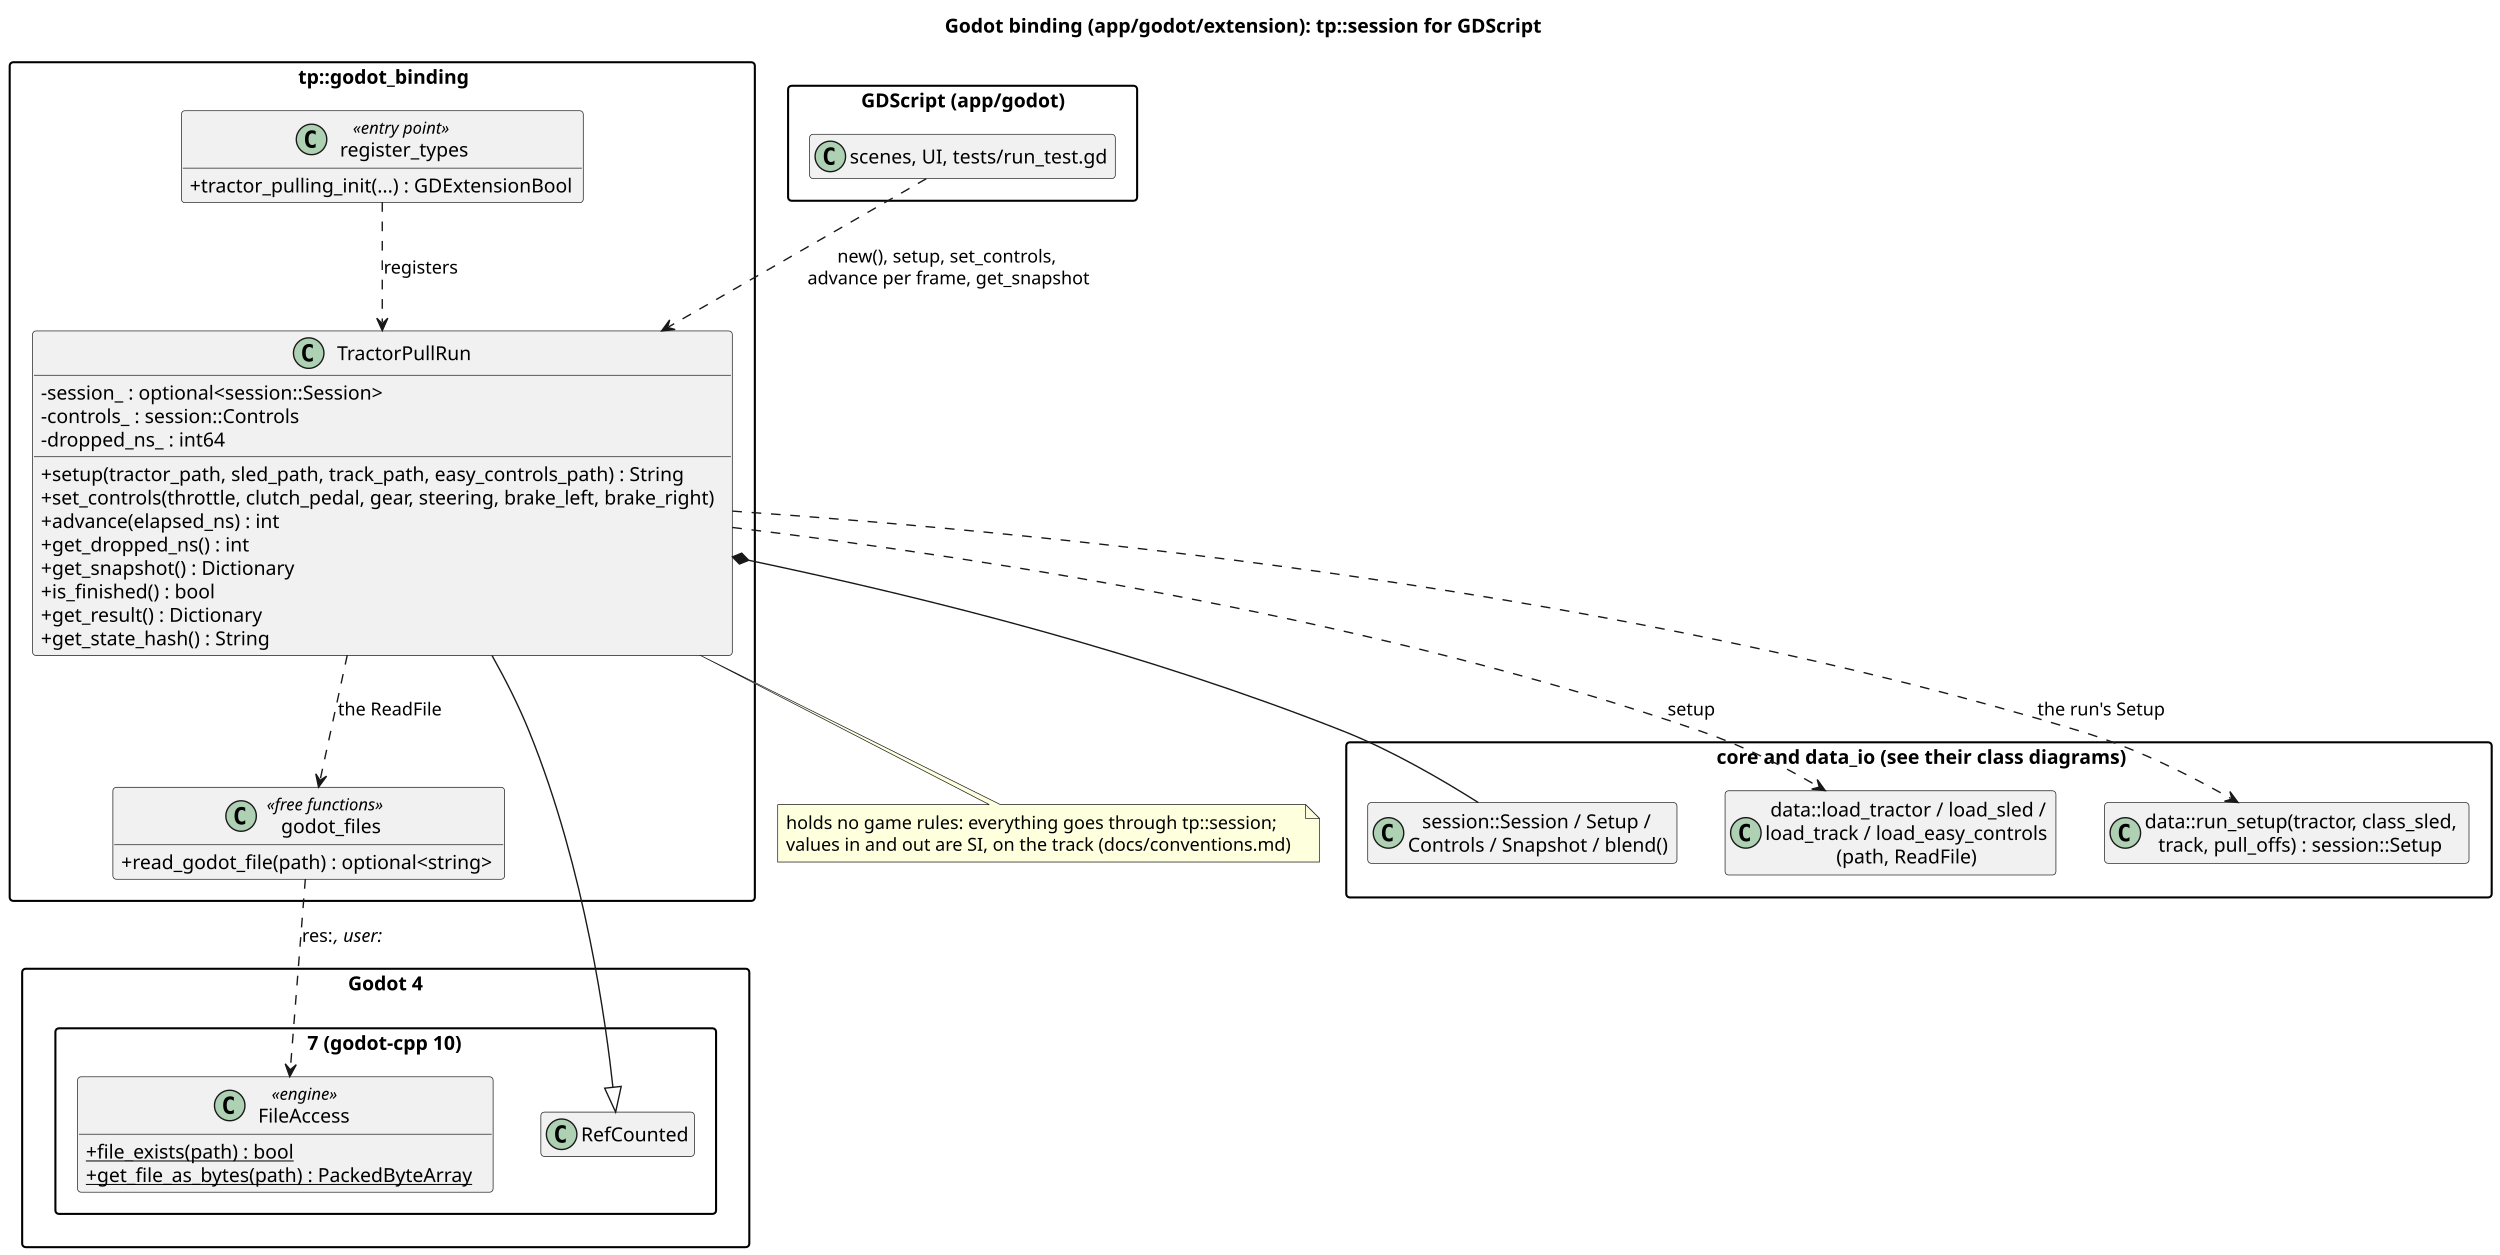
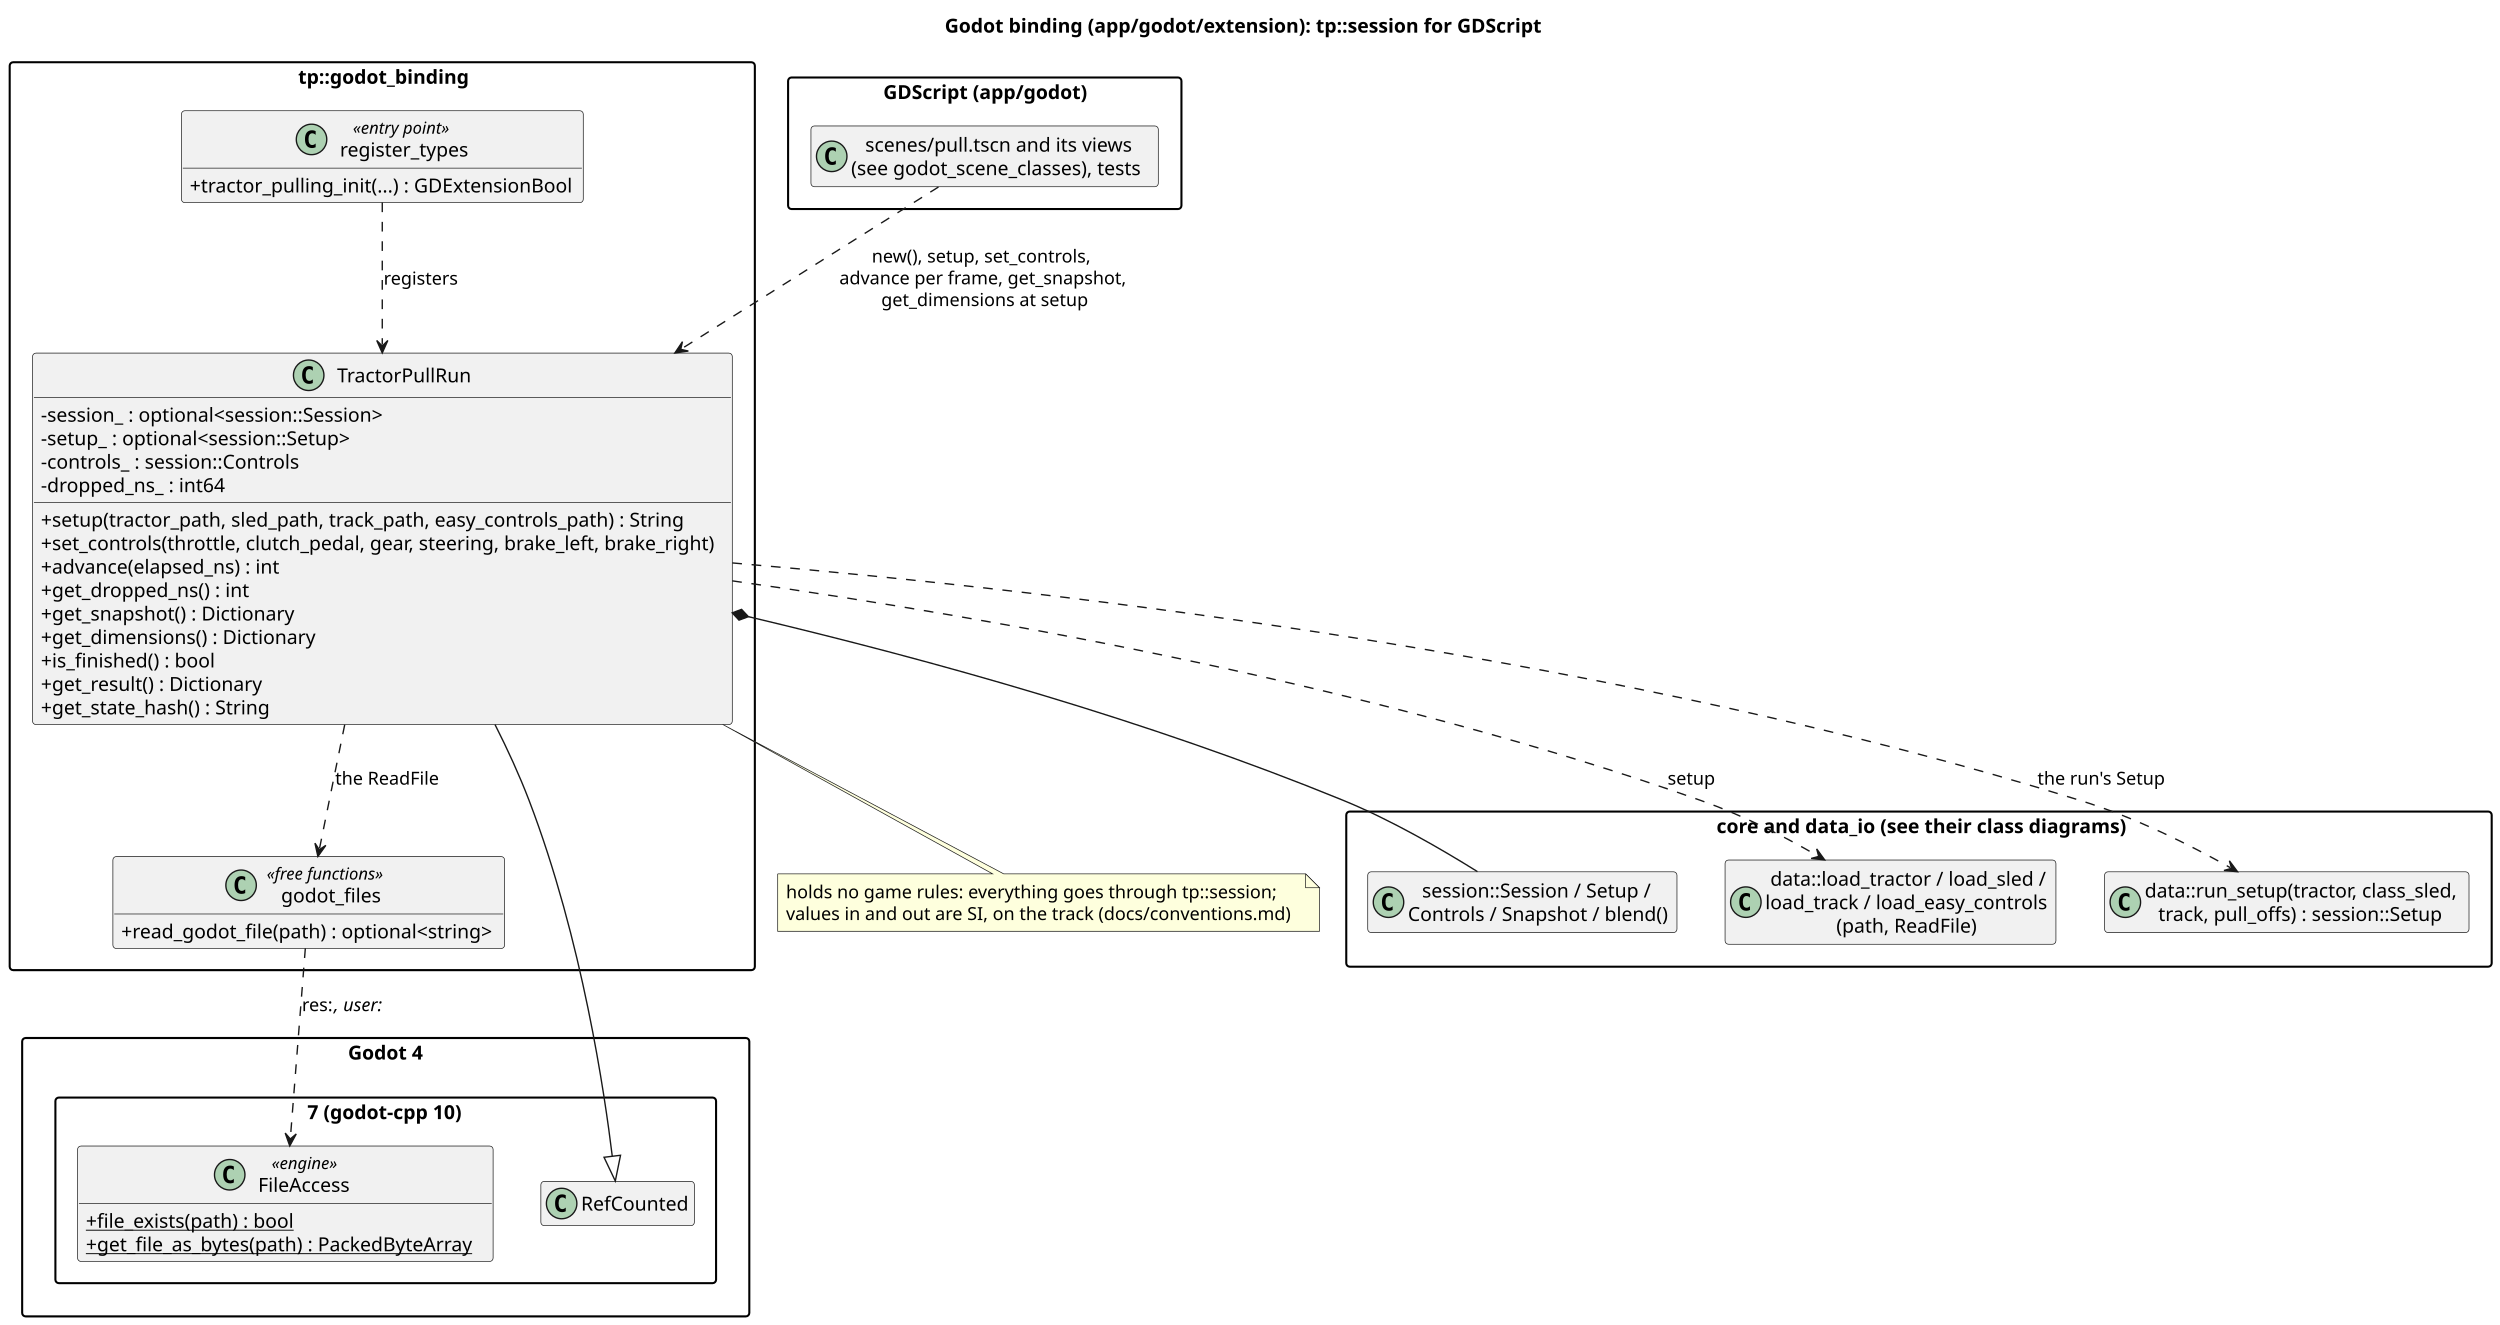
- <svg xmlns="http://www.w3.org/2000/svg" contentStyleType="text/css" height="906px" preserveAspectRatio="none" style="width:1805px;height:906px;background:#FFFFFF;" version="1.1" viewBox="0 0 1805 906" width="1805px" zoomAndPan="magnify">
+ <svg xmlns="http://www.w3.org/2000/svg" contentStyleType="text/css" height="956px" preserveAspectRatio="none" style="width:1805px;height:956px;background:#FFFFFF;" version="1.1" viewBox="0 0 1805 956" width="1805px" zoomAndPan="magnify">
  <defs />
  <g>
    <text fill="#000000" font-family="sans-serif" font-size="14" font-weight="bold" lengthAdjust="spacing" textLength="426.74" x="682.13" y="23.562">Godot binding (app/godot/extension): tp::session for GDScript</text>
    <g id="cluster_Godot 4">
-       <rect fill="none" height="201" rx="2.5" ry="2.5" style="stroke:#000000;stroke-width:1.5;" width="525" x="16" y="699.439" />
-       <text fill="#000000" font-family="sans-serif" font-size="14" font-weight="bold" lengthAdjust="spacing" textLength="54.414" x="251.293" y="715.002">Godot 4</text>
+       <rect fill="none" height="201" rx="2.5" ry="2.5" style="stroke:#000000;stroke-width:1.5;" width="525" x="16" y="749.439" />
+       <text fill="#000000" font-family="sans-serif" font-size="14" font-weight="bold" lengthAdjust="spacing" textLength="54.414" x="251.293" y="765.002">Godot 4</text>
    </g>
    <g id="cluster_7 (godot-cpp 10)">
-       <rect fill="none" height="134" rx="2.5" ry="2.5" style="stroke:#000000;stroke-width:1.5;" width="477" x="40" y="742.439" />
-       <text fill="#000000" font-family="sans-serif" font-size="14" font-weight="bold" lengthAdjust="spacing" textLength="113.21" x="221.895" y="758.002">7 (godot-cpp 10)</text>
+       <rect fill="none" height="134" rx="2.5" ry="2.5" style="stroke:#000000;stroke-width:1.5;" width="477" x="40" y="792.439" />
+       <text fill="#000000" font-family="sans-serif" font-size="14" font-weight="bold" lengthAdjust="spacing" textLength="113.21" x="221.895" y="808.002">7 (godot-cpp 10)</text>
    </g>
    <g id="cluster_tp::godot_binding">
-       <rect fill="none" height="605.5" rx="2.5" ry="2.5" style="stroke:#000000;stroke-width:1.5;" width="538" x="7" y="44.94" />
+       <rect fill="none" height="655.5" rx="2.5" ry="2.5" style="stroke:#000000;stroke-width:1.5;" width="538" x="7" y="44.94" />
      <text fill="#000000" font-family="sans-serif" font-size="14" font-weight="bold" lengthAdjust="spacing" textLength="121.454" x="215.273" y="60.502">tp::godot_binding</text>
    </g>
    <g id="cluster_core and data_io (see their class diagrams)">
-       <rect fill="none" height="112" rx="2.5" ry="2.5" style="stroke:#000000;stroke-width:1.5;" width="827" x="972" y="535.939" />
-       <text fill="#000000" font-family="sans-serif" font-size="14" font-weight="bold" lengthAdjust="spacing" textLength="292.312" x="1239.344" y="551.502">core and data_io (see their class diagrams)</text>
+       <rect fill="none" height="112" rx="2.5" ry="2.5" style="stroke:#000000;stroke-width:1.5;" width="827" x="972" y="585.939" />
+       <text fill="#000000" font-family="sans-serif" font-size="14" font-weight="bold" lengthAdjust="spacing" textLength="292.312" x="1239.344" y="601.502">core and data_io (see their class diagrams)</text>
    </g>
    <g id="cluster_GDScript (app/godot)">
-       <rect fill="none" height="83" rx="2.5" ry="2.5" style="stroke:#000000;stroke-width:1.5;" width="252" x="569" y="61.94" />
-       <text fill="#000000" font-family="sans-serif" font-size="14" font-weight="bold" lengthAdjust="spacing" textLength="146.522" x="621.739" y="77.502">GDScript (app/godot)</text>
+       <rect fill="none" height="95" rx="2.5" ry="2.5" style="stroke:#000000;stroke-width:1.5;" width="284" x="569" y="55.94" />
+       <text fill="#000000" font-family="sans-serif" font-size="14" font-weight="bold" lengthAdjust="spacing" textLength="146.522" x="637.739" y="71.502">GDScript (app/godot)</text>
    </g>
    <g id="elem_RefCounted">
-       <rect codeLine="7" fill="#F1F1F1" height="32" id="RefCounted" rx="2.5" ry="2.5" style="stroke:#181818;stroke-width:0.5;" width="110.839" x="390.5" y="802.939" />
-       <ellipse cx="405.5" cy="818.939" fill="#ADD1B2" rx="11" ry="11" style="stroke:#181818;stroke-width:1.0;" />
-       <path d="M408.469,824.58 Q407.891,824.877 407.25,825.018 Q406.609,825.174 405.906,825.174 Q403.406,825.174 402.078,823.533 Q400.766,821.877 400.766,818.752 Q400.766,815.627 402.078,813.971 Q403.406,812.314 405.906,812.314 Q406.609,812.314 407.25,812.471 Q407.906,812.627 408.469,812.924 L408.469,815.643 Q407.844,815.064 407.25,814.799 Q406.656,814.518 406.031,814.518 Q404.688,814.518 404,815.596 Q403.312,816.658 403.312,818.752 Q403.312,820.846 404,821.924 Q404.688,822.986 406.031,822.986 Q406.656,822.986 407.25,822.721 Q407.844,822.439 408.469,821.861 L408.469,824.58 Z " fill="#000000" />
-       <text fill="#000000" font-family="sans-serif" font-size="14" lengthAdjust="spacing" textLength="78.839" x="419.5" y="824.032">RefCounted</text>
+       <rect codeLine="7" fill="#F1F1F1" height="32" id="RefCounted" rx="2.5" ry="2.5" style="stroke:#181818;stroke-width:0.5;" width="110.839" x="390.5" y="852.939" />
+       <ellipse cx="405.5" cy="868.939" fill="#ADD1B2" rx="11" ry="11" style="stroke:#181818;stroke-width:1.0;" />
+       <path d="M408.469,874.58 Q407.891,874.877 407.25,875.018 Q406.609,875.174 405.906,875.174 Q403.406,875.174 402.078,873.533 Q400.766,871.877 400.766,868.752 Q400.766,865.627 402.078,863.971 Q403.406,862.314 405.906,862.314 Q406.609,862.314 407.25,862.471 Q407.906,862.627 408.469,862.924 L408.469,865.643 Q407.844,865.064 407.25,864.799 Q406.656,864.518 406.031,864.518 Q404.688,864.518 404,865.596 Q403.312,866.658 403.312,868.752 Q403.312,870.846 404,871.924 Q404.688,872.986 406.031,872.986 Q406.656,872.986 407.25,872.721 Q407.844,872.439 408.469,871.861 L408.469,874.58 Z " fill="#000000" />
+       <text fill="#000000" font-family="sans-serif" font-size="14" lengthAdjust="spacing" textLength="78.839" x="419.5" y="874.032">RefCounted</text>
    </g>
    <g id="elem_FileAccess">
-       <rect codeLine="8" fill="#F1F1F1" height="83.338" id="FileAccess" rx="2.5" ry="2.5" style="stroke:#181818;stroke-width:0.5;" width="300.025" x="56" y="777.439" />
-       <ellipse cx="165.86" cy="798.169" fill="#ADD1B2" rx="11" ry="11" style="stroke:#181818;stroke-width:1.0;" />
-       <path d="M168.829,803.81 Q168.251,804.106 167.61,804.247 Q166.97,804.403 166.267,804.403 Q163.767,804.403 162.439,802.763 Q161.126,801.106 161.126,797.981 Q161.126,794.856 162.439,793.2 Q163.767,791.544 166.267,791.544 Q166.97,791.544 167.61,791.7 Q168.267,791.856 168.829,792.153 L168.829,794.872 Q168.204,794.294 167.61,794.028 Q167.017,793.747 166.392,793.747 Q165.048,793.747 164.36,794.825 Q163.673,795.888 163.673,797.981 Q163.673,800.075 164.36,801.153 Q165.048,802.216 166.392,802.216 Q167.017,802.216 167.61,801.95 Q168.204,801.669 168.829,801.091 L168.829,803.81 Z " fill="#000000" />
-       <text fill="#000000" font-family="sans-serif" font-size="12" font-style="italic" lengthAdjust="spacing" textLength="52.266" x="196.13" y="794.064">«engine»</text>
-       <text fill="#000000" font-family="sans-serif" font-size="14" lengthAdjust="spacing" textLength="71.805" x="186.36" y="810.521">FileAccess</text>
-       <line style="stroke:#181818;stroke-width:0.5;" x1="57" x2="355.025" y1="818.898" y2="818.898" />
-       <text fill="#000000" font-family="sans-serif" font-size="14" lengthAdjust="spacing" text-decoration="underline" textLength="154.492" x="62" y="836.461">+file_exists(path) : bool</text>
-       <text fill="#000000" font-family="sans-serif" font-size="14" lengthAdjust="spacing" text-decoration="underline" textLength="288.025" x="62" y="853.4">+get_file_as_bytes(path) : PackedByteArray</text>
+       <rect codeLine="8" fill="#F1F1F1" height="83.338" id="FileAccess" rx="2.5" ry="2.5" style="stroke:#181818;stroke-width:0.5;" width="300.025" x="56" y="827.439" />
+       <ellipse cx="165.86" cy="848.169" fill="#ADD1B2" rx="11" ry="11" style="stroke:#181818;stroke-width:1.0;" />
+       <path d="M168.829,853.81 Q168.251,854.106 167.61,854.247 Q166.97,854.403 166.267,854.403 Q163.767,854.403 162.439,852.763 Q161.126,851.106 161.126,847.981 Q161.126,844.856 162.439,843.2 Q163.767,841.544 166.267,841.544 Q166.97,841.544 167.61,841.7 Q168.267,841.856 168.829,842.153 L168.829,844.872 Q168.204,844.294 167.61,844.028 Q167.017,843.747 166.392,843.747 Q165.048,843.747 164.36,844.825 Q163.673,845.888 163.673,847.981 Q163.673,850.075 164.36,851.153 Q165.048,852.216 166.392,852.216 Q167.017,852.216 167.61,851.95 Q168.204,851.669 168.829,851.091 L168.829,853.81 Z " fill="#000000" />
+       <text fill="#000000" font-family="sans-serif" font-size="12" font-style="italic" lengthAdjust="spacing" textLength="52.266" x="196.13" y="844.064">«engine»</text>
+       <text fill="#000000" font-family="sans-serif" font-size="14" lengthAdjust="spacing" textLength="71.805" x="186.36" y="860.521">FileAccess</text>
+       <line style="stroke:#181818;stroke-width:0.5;" x1="57" x2="355.025" y1="868.898" y2="868.898" />
+       <text fill="#000000" font-family="sans-serif" font-size="14" lengthAdjust="spacing" text-decoration="underline" textLength="154.492" x="62" y="886.461">+file_exists(path) : bool</text>
+       <text fill="#000000" font-family="sans-serif" font-size="14" lengthAdjust="spacing" text-decoration="underline" textLength="288.025" x="62" y="903.4">+get_file_as_bytes(path) : PackedByteArray</text>
    </g>
    <g id="elem_TractorPullRun">
-       <rect codeLine="15" fill="#F1F1F1" height="234.334" id="TractorPullRun" rx="2.5" ry="2.5" style="stroke:#181818;stroke-width:0.5;" width="505.22" x="23.5" y="238.94" />
-       <ellipse cx="222.874" cy="254.94" fill="#ADD1B2" rx="11" ry="11" style="stroke:#181818;stroke-width:1.0;" />
-       <path d="M225.842,260.58 Q225.264,260.877 224.624,261.018 Q223.983,261.174 223.28,261.174 Q220.78,261.174 219.452,259.533 Q218.139,257.877 218.139,254.752 Q218.139,251.627 219.452,249.971 Q220.78,248.315 223.28,248.315 Q223.983,248.315 224.624,248.471 Q225.28,248.627 225.842,248.924 L225.842,251.643 Q225.217,251.065 224.624,250.799 Q224.03,250.518 223.405,250.518 Q222.061,250.518 221.374,251.596 Q220.686,252.658 220.686,254.752 Q220.686,256.846 221.374,257.924 Q222.061,258.986 223.405,258.986 Q224.03,258.986 224.624,258.721 Q225.217,258.44 225.842,257.861 L225.842,260.58 Z " fill="#000000" />
-       <text fill="#000000" font-family="sans-serif" font-size="14" lengthAdjust="spacing" textLength="97.973" x="243.374" y="260.032">TractorPullRun</text>
-       <line style="stroke:#181818;stroke-width:0.5;" x1="24.5" x2="527.72" y1="270.94" y2="270.94" />
-       <text fill="#000000" font-family="sans-serif" font-size="14" lengthAdjust="spacing" textLength="256.935" x="29.5" y="288.502">-session_ : optional&lt;session::Session&gt;</text>
-       <text fill="#000000" font-family="sans-serif" font-size="14" lengthAdjust="spacing" textLength="192.794" x="29.5" y="305.441">-controls_ : session::Controls</text>
-       <text fill="#000000" font-family="sans-serif" font-size="14" lengthAdjust="spacing" textLength="136.862" x="29.5" y="322.381">-dropped_ns_ : int64</text>
-       <line style="stroke:#181818;stroke-width:0.5;" x1="24.5" x2="527.72" y1="329.758" y2="329.758" />
-       <text fill="#000000" font-family="sans-serif" font-size="14" lengthAdjust="spacing" textLength="470.285" x="29.5" y="347.32">+setup(tractor_path, sled_path, track_path, easy_controls_path) : String</text>
-       <text fill="#000000" font-family="sans-serif" font-size="14" lengthAdjust="spacing" textLength="493.22" x="29.5" y="364.26">+set_controls(throttle, clutch_pedal, gear, steering, brake_left, brake_right)</text>
-       <text fill="#000000" font-family="sans-serif" font-size="14" lengthAdjust="spacing" textLength="178.377" x="29.5" y="381.199">+advance(elapsed_ns) : int</text>
-       <text fill="#000000" font-family="sans-serif" font-size="14" lengthAdjust="spacing" textLength="153.501" x="29.5" y="398.139">+get_dropped_ns() : int</text>
-       <text fill="#000000" font-family="sans-serif" font-size="14" lengthAdjust="spacing" textLength="186.963" x="29.5" y="415.078">+get_snapshot() : Dictionary</text>
-       <text fill="#000000" font-family="sans-serif" font-size="14" lengthAdjust="spacing" textLength="129.938" x="29.5" y="432.018">+is_finished() : bool</text>
-       <text fill="#000000" font-family="sans-serif" font-size="14" lengthAdjust="spacing" textLength="163.297" x="29.5" y="448.957">+get_result() : Dictionary</text>
-       <text fill="#000000" font-family="sans-serif" font-size="14" lengthAdjust="spacing" textLength="168.943" x="29.5" y="465.897">+get_state_hash() : String</text>
+       <rect codeLine="15" fill="#F1F1F1" height="268.213" id="TractorPullRun" rx="2.5" ry="2.5" style="stroke:#181818;stroke-width:0.5;" width="505.22" x="23.5" y="254.94" />
+       <ellipse cx="222.874" cy="270.94" fill="#ADD1B2" rx="11" ry="11" style="stroke:#181818;stroke-width:1.0;" />
+       <path d="M225.842,276.58 Q225.264,276.877 224.624,277.018 Q223.983,277.174 223.28,277.174 Q220.78,277.174 219.452,275.533 Q218.139,273.877 218.139,270.752 Q218.139,267.627 219.452,265.971 Q220.78,264.315 223.28,264.315 Q223.983,264.315 224.624,264.471 Q225.28,264.627 225.842,264.924 L225.842,267.643 Q225.217,267.065 224.624,266.799 Q224.03,266.518 223.405,266.518 Q222.061,266.518 221.374,267.596 Q220.686,268.658 220.686,270.752 Q220.686,272.846 221.374,273.924 Q222.061,274.986 223.405,274.986 Q224.03,274.986 224.624,274.721 Q225.217,274.44 225.842,273.861 L225.842,276.58 Z " fill="#000000" />
+       <text fill="#000000" font-family="sans-serif" font-size="14" lengthAdjust="spacing" textLength="97.973" x="243.374" y="276.032">TractorPullRun</text>
+       <line style="stroke:#181818;stroke-width:0.5;" x1="24.5" x2="527.72" y1="286.94" y2="286.94" />
+       <text fill="#000000" font-family="sans-serif" font-size="14" lengthAdjust="spacing" textLength="256.935" x="29.5" y="304.502">-session_ : optional&lt;session::Session&gt;</text>
+       <text fill="#000000" font-family="sans-serif" font-size="14" lengthAdjust="spacing" textLength="230.125" x="29.5" y="321.441">-setup_ : optional&lt;session::Setup&gt;</text>
+       <text fill="#000000" font-family="sans-serif" font-size="14" lengthAdjust="spacing" textLength="192.794" x="29.5" y="338.381">-controls_ : session::Controls</text>
+       <text fill="#000000" font-family="sans-serif" font-size="14" lengthAdjust="spacing" textLength="136.862" x="29.5" y="355.32">-dropped_ns_ : int64</text>
+       <line style="stroke:#181818;stroke-width:0.5;" x1="24.5" x2="527.72" y1="362.697" y2="362.697" />
+       <text fill="#000000" font-family="sans-serif" font-size="14" lengthAdjust="spacing" textLength="470.285" x="29.5" y="380.26">+setup(tractor_path, sled_path, track_path, easy_controls_path) : String</text>
+       <text fill="#000000" font-family="sans-serif" font-size="14" lengthAdjust="spacing" textLength="493.22" x="29.5" y="397.199">+set_controls(throttle, clutch_pedal, gear, steering, brake_left, brake_right)</text>
+       <text fill="#000000" font-family="sans-serif" font-size="14" lengthAdjust="spacing" textLength="178.377" x="29.5" y="414.139">+advance(elapsed_ns) : int</text>
+       <text fill="#000000" font-family="sans-serif" font-size="14" lengthAdjust="spacing" textLength="153.501" x="29.5" y="431.078">+get_dropped_ns() : int</text>
+       <text fill="#000000" font-family="sans-serif" font-size="14" lengthAdjust="spacing" textLength="186.963" x="29.5" y="448.018">+get_snapshot() : Dictionary</text>
+       <text fill="#000000" font-family="sans-serif" font-size="14" lengthAdjust="spacing" textLength="201.722" x="29.5" y="464.957">+get_dimensions() : Dictionary</text>
+       <text fill="#000000" font-family="sans-serif" font-size="14" lengthAdjust="spacing" textLength="129.938" x="29.5" y="481.897">+is_finished() : bool</text>
+       <text fill="#000000" font-family="sans-serif" font-size="14" lengthAdjust="spacing" textLength="163.297" x="29.5" y="498.836">+get_result() : Dictionary</text>
+       <text fill="#000000" font-family="sans-serif" font-size="14" lengthAdjust="spacing" textLength="168.943" x="29.5" y="515.775">+get_state_hash() : String</text>
    </g>
    <g id="elem_Files">
-       <rect codeLine="28" fill="#F1F1F1" height="66.398" id="Files" rx="2.5" ry="2.5" style="stroke:#181818;stroke-width:0.5;" width="282.833" x="81.5" y="568.439" />
-       <ellipse cx="174.073" cy="589.169" fill="#ADD1B2" rx="11" ry="11" style="stroke:#181818;stroke-width:1.0;" />
-       <path d="M177.042,594.81 Q176.463,595.106 175.823,595.247 Q175.182,595.403 174.479,595.403 Q171.979,595.403 170.651,593.763 Q169.338,592.106 169.338,588.981 Q169.338,585.856 170.651,584.2 Q171.979,582.544 174.479,582.544 Q175.182,582.544 175.823,582.7 Q176.479,582.856 177.042,583.153 L177.042,585.872 Q176.417,585.294 175.823,585.028 Q175.229,584.747 174.604,584.747 Q173.26,584.747 172.573,585.825 Q171.885,586.888 171.885,588.981 Q171.885,591.075 172.573,592.153 Q173.26,593.216 174.604,593.216 Q175.229,593.216 175.823,592.95 Q176.417,592.669 177.042,592.091 L177.042,594.81 Z " fill="#000000" />
-       <text fill="#000000" font-family="sans-serif" font-size="12" font-style="italic" lengthAdjust="spacing" textLength="93.188" x="192.573" y="585.064">«free functions»</text>
-       <text fill="#000000" font-family="sans-serif" font-size="14" lengthAdjust="spacing" textLength="72.427" x="202.953" y="601.521">godot_files</text>
-       <line style="stroke:#181818;stroke-width:0.5;" x1="82.5" x2="363.333" y1="609.898" y2="609.898" />
-       <text fill="#000000" font-family="sans-serif" font-size="14" lengthAdjust="spacing" textLength="270.833" x="87.5" y="627.461">+read_godot_file(path) : optional&lt;string&gt;</text>
+       <rect codeLine="30" fill="#F1F1F1" height="66.398" id="Files" rx="2.5" ry="2.5" style="stroke:#181818;stroke-width:0.5;" width="282.833" x="81.5" y="618.439" />
+       <ellipse cx="174.073" cy="639.169" fill="#ADD1B2" rx="11" ry="11" style="stroke:#181818;stroke-width:1.0;" />
+       <path d="M177.042,644.81 Q176.463,645.106 175.823,645.247 Q175.182,645.403 174.479,645.403 Q171.979,645.403 170.651,643.763 Q169.338,642.106 169.338,638.981 Q169.338,635.856 170.651,634.2 Q171.979,632.544 174.479,632.544 Q175.182,632.544 175.823,632.7 Q176.479,632.856 177.042,633.153 L177.042,635.872 Q176.417,635.294 175.823,635.028 Q175.229,634.747 174.604,634.747 Q173.26,634.747 172.573,635.825 Q171.885,636.888 171.885,638.981 Q171.885,641.075 172.573,642.153 Q173.26,643.216 174.604,643.216 Q175.229,643.216 175.823,642.95 Q176.417,642.669 177.042,642.091 L177.042,644.81 Z " fill="#000000" />
+       <text fill="#000000" font-family="sans-serif" font-size="12" font-style="italic" lengthAdjust="spacing" textLength="93.188" x="192.573" y="635.064">«free functions»</text>
+       <text fill="#000000" font-family="sans-serif" font-size="14" lengthAdjust="spacing" textLength="72.427" x="202.953" y="651.521">godot_files</text>
+       <line style="stroke:#181818;stroke-width:0.5;" x1="82.5" x2="363.333" y1="659.898" y2="659.898" />
+       <text fill="#000000" font-family="sans-serif" font-size="14" lengthAdjust="spacing" textLength="270.833" x="87.5" y="677.461">+read_godot_file(path) : optional&lt;string&gt;</text>
    </g>
    <g id="elem_Register">
-       <rect codeLine="31" fill="#F1F1F1" height="66.398" id="Register" rx="2.5" ry="2.5" style="stroke:#181818;stroke-width:0.5;" width="290.127" x="131" y="79.939" />
+       <rect codeLine="33" fill="#F1F1F1" height="66.398" id="Register" rx="2.5" ry="2.5" style="stroke:#181818;stroke-width:0.5;" width="290.127" x="131" y="79.939" />
      <ellipse cx="224.929" cy="100.669" fill="#ADD1B2" rx="11" ry="11" style="stroke:#181818;stroke-width:1.0;" />
      <path d="M227.898,106.31 Q227.32,106.606 226.679,106.747 Q226.039,106.903 225.335,106.903 Q222.835,106.903 221.507,105.263 Q220.195,103.606 220.195,100.481 Q220.195,97.356 221.507,95.7 Q222.835,94.044 225.335,94.044 Q226.039,94.044 226.679,94.2 Q227.335,94.356 227.898,94.653 L227.898,97.372 Q227.273,96.794 226.679,96.528 Q226.085,96.247 225.46,96.247 Q224.117,96.247 223.429,97.325 Q222.742,98.388 222.742,100.481 Q222.742,102.575 223.429,103.653 Q224.117,104.716 225.46,104.716 Q226.085,104.716 226.679,104.45 Q227.273,104.169 227.898,103.591 L227.898,106.31 Z " fill="#000000" />
      <text fill="#000000" font-family="sans-serif" font-size="12" font-style="italic" lengthAdjust="spacing" textLength="75.07" x="254.778" y="96.564">«entry point»</text>
      <text fill="#000000" font-family="sans-serif" font-size="14" lengthAdjust="spacing" textLength="93.769" x="245.429" y="113.022">register_types</text>
      <line style="stroke:#181818;stroke-width:0.5;" x1="132" x2="420.127" y1="121.398" y2="121.398" />
      <text fill="#000000" font-family="sans-serif" font-size="14" lengthAdjust="spacing" textLength="278.127" x="137" y="138.961">+tractor_pulling_init(...) : GDExtensionBool</text>
    </g>
    <g id="elem_Session">
-       <rect codeLine="37" fill="#F1F1F1" height="43.879" id="Session" rx="2.5" ry="2.5" style="stroke:#181818;stroke-width:0.5;" width="223.269" x="987.5" y="579.439" />
-       <ellipse cx="1002.5" cy="601.379" fill="#ADD1B2" rx="11" ry="11" style="stroke:#181818;stroke-width:1.0;" />
-       <path d="M1005.469,607.019 Q1004.891,607.316 1004.25,607.457 Q1003.609,607.613 1002.906,607.613 Q1000.406,607.613 999.078,605.973 Q997.766,604.316 997.766,601.191 Q997.766,598.066 999.078,596.41 Q1000.406,594.754 1002.906,594.754 Q1003.609,594.754 1004.25,594.91 Q1004.906,595.066 1005.469,595.363 L1005.469,598.082 Q1004.844,597.504 1004.25,597.238 Q1003.656,596.957 1003.031,596.957 Q1001.688,596.957 1001,598.035 Q1000.312,599.098 1000.312,601.191 Q1000.312,603.285 1001,604.363 Q1001.688,605.426 1003.031,605.426 Q1003.656,605.426 1004.25,605.16 Q1004.844,604.879 1005.469,604.301 L1005.469,607.019 Z " fill="#000000" />
-       <text fill="#000000" font-family="sans-serif" font-size="14" lengthAdjust="spacing" textLength="170.912" x="1026.679" y="598.002">session::Session / Setup /</text>
-       <text fill="#000000" font-family="sans-serif" font-size="14" lengthAdjust="spacing" textLength="191.269" x="1016.5" y="614.941">Controls / Snapshot / blend()</text>
+       <rect codeLine="39" fill="#F1F1F1" height="43.879" id="Session" rx="2.5" ry="2.5" style="stroke:#181818;stroke-width:0.5;" width="223.269" x="987.5" y="629.439" />
+       <ellipse cx="1002.5" cy="651.379" fill="#ADD1B2" rx="11" ry="11" style="stroke:#181818;stroke-width:1.0;" />
+       <path d="M1005.469,657.019 Q1004.891,657.316 1004.25,657.457 Q1003.609,657.613 1002.906,657.613 Q1000.406,657.613 999.078,655.973 Q997.766,654.316 997.766,651.191 Q997.766,648.066 999.078,646.41 Q1000.406,644.754 1002.906,644.754 Q1003.609,644.754 1004.25,644.91 Q1004.906,645.066 1005.469,645.363 L1005.469,648.082 Q1004.844,647.504 1004.25,647.238 Q1003.656,646.957 1003.031,646.957 Q1001.688,646.957 1001,648.035 Q1000.312,649.098 1000.312,651.191 Q1000.312,653.285 1001,654.363 Q1001.688,655.426 1003.031,655.426 Q1003.656,655.426 1004.25,655.16 Q1004.844,654.879 1005.469,654.301 L1005.469,657.019 Z " fill="#000000" />
+       <text fill="#000000" font-family="sans-serif" font-size="14" lengthAdjust="spacing" textLength="170.912" x="1026.679" y="648.002">session::Session / Setup /</text>
+       <text fill="#000000" font-family="sans-serif" font-size="14" lengthAdjust="spacing" textLength="191.269" x="1016.5" y="664.941">Controls / Snapshot / blend()</text>
    </g>
    <g id="elem_Loaders">
-       <rect codeLine="38" fill="#F1F1F1" height="60.818" id="Loaders" rx="2.5" ry="2.5" style="stroke:#181818;stroke-width:0.5;" width="238.876" x="1245.5" y="570.939" />
-       <ellipse cx="1260.5" cy="601.349" fill="#ADD1B2" rx="11" ry="11" style="stroke:#181818;stroke-width:1.0;" />
-       <path d="M1263.469,606.989 Q1262.891,607.286 1262.25,607.427 Q1261.609,607.583 1260.906,607.583 Q1258.406,607.583 1257.078,605.942 Q1255.766,604.286 1255.766,601.161 Q1255.766,598.036 1257.078,596.38 Q1258.406,594.724 1260.906,594.724 Q1261.609,594.724 1262.25,594.88 Q1262.906,595.036 1263.469,595.333 L1263.469,598.052 Q1262.844,597.474 1262.25,597.208 Q1261.656,596.927 1261.031,596.927 Q1259.688,596.927 1259,598.005 Q1258.312,599.067 1258.312,601.161 Q1258.312,603.255 1259,604.333 Q1259.688,605.395 1261.031,605.395 Q1261.656,605.395 1262.25,605.13 Q1262.844,604.849 1263.469,604.27 L1263.469,606.989 Z " fill="#000000" />
-       <text fill="#000000" font-family="sans-serif" font-size="14" lengthAdjust="spacing" textLength="199.52" x="1278.178" y="589.502">data::load_tractor / load_sled /</text>
-       <text fill="#000000" font-family="sans-serif" font-size="14" lengthAdjust="spacing" textLength="206.876" x="1274.5" y="606.441">load_track / load_easy_controls</text>
-       <text fill="#000000" font-family="sans-serif" font-size="14" lengthAdjust="spacing" textLength="104.289" x="1325.793" y="623.381">(path, ReadFile)</text>
+       <rect codeLine="40" fill="#F1F1F1" height="60.818" id="Loaders" rx="2.5" ry="2.5" style="stroke:#181818;stroke-width:0.5;" width="238.876" x="1245.5" y="620.939" />
+       <ellipse cx="1260.5" cy="651.349" fill="#ADD1B2" rx="11" ry="11" style="stroke:#181818;stroke-width:1.0;" />
+       <path d="M1263.469,656.989 Q1262.891,657.286 1262.25,657.427 Q1261.609,657.583 1260.906,657.583 Q1258.406,657.583 1257.078,655.942 Q1255.766,654.286 1255.766,651.161 Q1255.766,648.036 1257.078,646.38 Q1258.406,644.724 1260.906,644.724 Q1261.609,644.724 1262.25,644.88 Q1262.906,645.036 1263.469,645.333 L1263.469,648.052 Q1262.844,647.474 1262.25,647.208 Q1261.656,646.927 1261.031,646.927 Q1259.688,646.927 1259,648.005 Q1258.312,649.067 1258.312,651.161 Q1258.312,653.255 1259,654.333 Q1259.688,655.395 1261.031,655.395 Q1261.656,655.395 1262.25,655.13 Q1262.844,654.849 1263.469,654.27 L1263.469,656.989 Z " fill="#000000" />
+       <text fill="#000000" font-family="sans-serif" font-size="14" lengthAdjust="spacing" textLength="199.52" x="1278.178" y="639.502">data::load_tractor / load_sled /</text>
+       <text fill="#000000" font-family="sans-serif" font-size="14" lengthAdjust="spacing" textLength="206.876" x="1274.5" y="656.441">load_track / load_easy_controls</text>
+       <text fill="#000000" font-family="sans-serif" font-size="14" lengthAdjust="spacing" textLength="104.289" x="1325.793" y="673.381">(path, ReadFile)</text>
    </g>
    <g id="elem_RunSetup">
-       <rect codeLine="39" fill="#F1F1F1" height="43.879" id="RunSetup" rx="2.5" ry="2.5" style="stroke:#181818;stroke-width:0.5;" width="263.123" x="1519.5" y="579.439" />
-       <ellipse cx="1534.5" cy="601.379" fill="#ADD1B2" rx="11" ry="11" style="stroke:#181818;stroke-width:1.0;" />
-       <path d="M1537.469,607.019 Q1536.891,607.316 1536.25,607.457 Q1535.609,607.613 1534.906,607.613 Q1532.406,607.613 1531.078,605.973 Q1529.766,604.316 1529.766,601.191 Q1529.766,598.066 1531.078,596.41 Q1532.406,594.754 1534.906,594.754 Q1535.609,594.754 1536.25,594.91 Q1536.906,595.066 1537.469,595.363 L1537.469,598.082 Q1536.844,597.504 1536.25,597.238 Q1535.656,596.957 1535.031,596.957 Q1533.688,596.957 1533,598.035 Q1532.312,599.098 1532.312,601.191 Q1532.312,603.285 1533,604.363 Q1533.688,605.426 1535.031,605.426 Q1535.656,605.426 1536.25,605.16 Q1536.844,604.879 1537.469,604.301 L1537.469,607.019 Z " fill="#000000" />
-       <text fill="#000000" font-family="sans-serif" font-size="14" lengthAdjust="spacing" textLength="231.123" x="1548.5" y="598.002">data::run_setup(tractor, class_sled,</text>
-       <text fill="#000000" font-family="sans-serif" font-size="14" lengthAdjust="spacing" textLength="211.572" x="1558.275" y="614.941">track, pull_offs) : session::Setup</text>
+       <rect codeLine="41" fill="#F1F1F1" height="43.879" id="RunSetup" rx="2.5" ry="2.5" style="stroke:#181818;stroke-width:0.5;" width="263.123" x="1519.5" y="629.439" />
+       <ellipse cx="1534.5" cy="651.379" fill="#ADD1B2" rx="11" ry="11" style="stroke:#181818;stroke-width:1.0;" />
+       <path d="M1537.469,657.019 Q1536.891,657.316 1536.25,657.457 Q1535.609,657.613 1534.906,657.613 Q1532.406,657.613 1531.078,655.973 Q1529.766,654.316 1529.766,651.191 Q1529.766,648.066 1531.078,646.41 Q1532.406,644.754 1534.906,644.754 Q1535.609,644.754 1536.25,644.91 Q1536.906,645.066 1537.469,645.363 L1537.469,648.082 Q1536.844,647.504 1536.25,647.238 Q1535.656,646.957 1535.031,646.957 Q1533.688,646.957 1533,648.035 Q1532.312,649.098 1532.312,651.191 Q1532.312,653.285 1533,654.363 Q1533.688,655.426 1535.031,655.426 Q1535.656,655.426 1536.25,655.16 Q1536.844,654.879 1537.469,654.301 L1537.469,657.019 Z " fill="#000000" />
+       <text fill="#000000" font-family="sans-serif" font-size="14" lengthAdjust="spacing" textLength="231.123" x="1548.5" y="648.002">data::run_setup(tractor, class_sled,</text>
+       <text fill="#000000" font-family="sans-serif" font-size="14" lengthAdjust="spacing" textLength="211.572" x="1558.275" y="664.941">track, pull_offs) : session::Setup</text>
    </g>
    <g id="elem_Scripts">
-       <rect codeLine="43" fill="#F1F1F1" height="32" id="Scripts" rx="2.5" ry="2.5" style="stroke:#181818;stroke-width:0.5;" width="220.747" x="584.5" y="96.939" />
-       <ellipse cx="599.5" cy="112.939" fill="#ADD1B2" rx="11" ry="11" style="stroke:#181818;stroke-width:1.0;" />
-       <path d="M602.469,118.58 Q601.891,118.877 601.25,119.018 Q600.609,119.174 599.906,119.174 Q597.406,119.174 596.078,117.533 Q594.766,115.877 594.766,112.752 Q594.766,109.627 596.078,107.971 Q597.406,106.314 599.906,106.314 Q600.609,106.314 601.25,106.471 Q601.906,106.627 602.469,106.924 L602.469,109.643 Q601.844,109.064 601.25,108.799 Q600.656,108.518 600.031,108.518 Q598.688,108.518 598,109.596 Q597.312,110.658 597.312,112.752 Q597.312,114.846 598,115.924 Q598.688,116.986 600.031,116.986 Q600.656,116.986 601.25,116.721 Q601.844,116.439 602.469,115.861 L602.469,118.58 Z " fill="#000000" />
-       <text fill="#000000" font-family="sans-serif" font-size="14" lengthAdjust="spacing" textLength="188.747" x="613.5" y="118.032">scenes, UI, tests/run_test.gd</text>
+       <rect codeLine="45" fill="#F1F1F1" height="43.879" id="Scripts" rx="2.5" ry="2.5" style="stroke:#181818;stroke-width:0.5;" width="250.798" x="585.5" y="90.939" />
+       <ellipse cx="600.5" cy="112.879" fill="#ADD1B2" rx="11" ry="11" style="stroke:#181818;stroke-width:1.0;" />
+       <path d="M603.469,118.519 Q602.891,118.816 602.25,118.957 Q601.609,119.113 600.906,119.113 Q598.406,119.113 597.078,117.473 Q595.766,115.816 595.766,112.691 Q595.766,109.566 597.078,107.91 Q598.406,106.254 600.906,106.254 Q601.609,106.254 602.25,106.41 Q602.906,106.566 603.469,106.863 L603.469,109.582 Q602.844,109.004 602.25,108.738 Q601.656,108.457 601.031,108.457 Q599.688,108.457 599,109.535 Q598.312,110.598 598.312,112.691 Q598.312,114.785 599,115.863 Q599.688,116.926 601.031,116.926 Q601.656,116.926 602.25,116.66 Q602.844,116.379 603.469,115.801 L603.469,118.519 Z " fill="#000000" />
+       <text fill="#000000" font-family="sans-serif" font-size="14" lengthAdjust="spacing" textLength="198.468" x="624.665" y="109.502">scenes/pull.tscn and its views</text>
+       <text fill="#000000" font-family="sans-serif" font-size="14" lengthAdjust="spacing" textLength="218.798" x="614.5" y="126.441">(see godot_scene_classes), tests</text>
    </g>
    <g id="elem_GMN24">
-       <path d="M561.5,580.939 L561.5,622.398 A0,0 0 0 0 561.5,622.398 L952.657,622.398 A0,0 0 0 0 952.657,622.398 L952.657,590.939 L942.657,580.939 L722.29,580.939 L505.23,472.979 L714.29,580.939 L561.5,580.939 A0,0 0 0 0 561.5,580.939 " fill="#FEFFDD" style="stroke:#181818;stroke-width:0.5;" />
-       <path d="M942.657,580.939 L942.657,590.939 L952.657,590.939 L942.657,580.939 " fill="#FEFFDD" style="stroke:#181818;stroke-width:0.5;" />
-       <text fill="#000000" font-family="sans-serif" font-size="13" lengthAdjust="spacing" textLength="356.681" x="567.5" y="598.533">holds no game rules: everything goes through tp::session;</text>
-       <text fill="#000000" font-family="sans-serif" font-size="13" lengthAdjust="spacing" textLength="370.157" x="567.5" y="614.263">values in and out are SI, on the track (docs/conventions.md)</text>
+       <path d="M561.5,630.939 L561.5,672.398 A0,0 0 0 0 561.5,672.398 L952.657,672.398 A0,0 0 0 0 952.657,672.398 L952.657,640.939 L942.657,630.939 L724.67,630.939 L521.78,523.049 L716.67,630.939 L561.5,630.939 A0,0 0 0 0 561.5,630.939 " fill="#FEFFDD" style="stroke:#181818;stroke-width:0.5;" />
+       <path d="M942.657,630.939 L942.657,640.939 L952.657,640.939 L942.657,630.939 " fill="#FEFFDD" style="stroke:#181818;stroke-width:0.5;" />
+       <text fill="#000000" font-family="sans-serif" font-size="13" lengthAdjust="spacing" textLength="356.681" x="567.5" y="648.533">holds no game rules: everything goes through tp::session;</text>
+       <text fill="#000000" font-family="sans-serif" font-size="13" lengthAdjust="spacing" textLength="370.157" x="567.5" y="664.263">values in and out are SI, on the track (docs/conventions.md)</text>
    </g>
    <g id="link_RefCounted_TractorPullRun">
-       <path codeLine="46" d="M442.541,785.035 C437.771,741.235 422.77,628.24 382,527.939 C374.57,509.659 365.25,491.12 355.25,473.32 " fill="none" id="RefCounted-backto-TractorPullRun" style="stroke:#181818;stroke-width:1.0;" />
-       <polygon fill="none" points="444.49,802.929,448.506,784.386,436.577,785.685,444.49,802.929" style="stroke:#181818;stroke-width:1.0;" />
+       <path codeLine="48" d="M442.064,834.833 C436.694,790.943 420.59,678.83 382,577.939 C375.04,559.74 366.53,541.179 357.4,523.149 " fill="none" id="RefCounted-backto-TractorPullRun" style="stroke:#181818;stroke-width:1.0;" />
+       <polygon fill="none" points="444.25,852.699,448.02,834.104,436.108,835.561,444.25,852.699" style="stroke:#181818;stroke-width:1.0;" />
    </g>
    <g id="link_Register_TractorPullRun">
-       <path codeLine="47" d="M276,145.94 C276,170.01 276,198.589 276,232.7 " fill="none" id="Register-to-TractorPullRun" style="stroke:#181818;stroke-width:1.0;stroke-dasharray:7.0,7.0;" />
-       <polygon fill="#181818" points="276,238.7,280,229.7,276,233.7,272,229.7,276,238.7" style="stroke:#181818;stroke-width:1.0;" />
-       <text fill="#000000" font-family="sans-serif" font-size="13" lengthAdjust="spacing" textLength="54.044" x="277" y="197.533">registers</text>
+       <path codeLine="49" d="M276,146.179 C276,173.41 276,208.339 276,248.82 " fill="none" id="Register-to-TractorPullRun" style="stroke:#181818;stroke-width:1.0;stroke-dasharray:7.0,7.0;" />
+       <polygon fill="#181818" points="276,254.82,280,245.82,276,249.82,272,245.82,276,254.82" style="stroke:#181818;stroke-width:1.0;" />
+       <text fill="#000000" font-family="sans-serif" font-size="13" lengthAdjust="spacing" textLength="54.044" x="277" y="205.533">registers</text>
    </g>
    <g id="link_TractorPullRun_Session">
-       <path codeLine="48" d="M540.553,404.528 C674.403,432.668 828.22,471.839 970,527.939 C1004.88,541.74 1041.93,563.38 1067.33,579.429 " fill="none" id="TractorPullRun-backto-Session" style="stroke:#181818;stroke-width:1.0;" />
-       <polygon fill="#181818" points="528.81,402.06,533.859,407.208,540.553,404.528,535.505,399.38,528.81,402.06" style="stroke:#181818;stroke-width:1.0;" />
+       <path codeLine="50" d="M540.336,445.241 C674.146,477.001 828.03,519.87 970,577.939 C1004.48,592.039 1041.28,613.429 1066.72,629.319 " fill="none" id="TractorPullRun-backto-Session" style="stroke:#181818;stroke-width:1.0;" />
+       <polygon fill="#181818" points="528.66,442.469,533.574,447.747,540.336,445.241,535.422,439.963,528.66,442.469" style="stroke:#181818;stroke-width:1.0;" />
    </g>
    <g id="link_TractorPullRun_Loaders">
-       <path codeLine="49" d="M528.67,380.81 C723.69,404.329 998.12,448.63 1228,527.939 C1259.29,538.74 1286.952,552.875 1312.632,567.795 " fill="none" id="TractorPullRun-to-Loaders" style="stroke:#181818;stroke-width:1.0;stroke-dasharray:7.0,7.0;" />
-       <polygon fill="#181818" points="1317.82,570.809,1312.047,562.83,1313.497,568.298,1308.029,569.747,1317.82,570.809" style="stroke:#181818;stroke-width:1.0;" />
-       <text fill="#000000" font-family="sans-serif" font-size="13" lengthAdjust="spacing" textLength="34.341" x="1204" y="516.533">setup</text>
+       <path codeLine="51" d="M528.64,419.37 C723.64,446.94 998.07,496.389 1228,577.939 C1259.07,588.96 1286.574,603.029 1312.234,617.849 " fill="none" id="TractorPullRun-to-Loaders" style="stroke:#181818;stroke-width:1.0;stroke-dasharray:7.0,7.0;" />
+       <polygon fill="#181818" points="1317.43,620.85,1311.637,612.885,1313.1,618.349,1307.636,619.812,1317.43,620.85" style="stroke:#181818;stroke-width:1.0;" />
+       <text fill="#000000" font-family="sans-serif" font-size="13" lengthAdjust="spacing" textLength="34.341" x="1204" y="566.533">setup</text>
    </g>
    <g id="link_TractorPullRun_RunSetup">
-       <path codeLine="50" d="M528.69,369.01 C780.12,386.38 1174.62,428.2 1502,527.939 C1542.87,540.389 1581.237,559.837 1610.637,576.457 " fill="none" id="TractorPullRun-to-RunSetup" style="stroke:#181818;stroke-width:1.0;stroke-dasharray:7.0,7.0;" />
-       <polygon fill="#181818" points="1615.86,579.409,1609.994,571.498,1611.507,576.949,1606.057,578.462,1615.86,579.409" style="stroke:#181818;stroke-width:1.0;" />
-       <text fill="#000000" font-family="sans-serif" font-size="13" lengthAdjust="spacing" textLength="93.672" x="1471" y="516.533">the run's Setup</text>
+       <path codeLine="52" d="M528.71,406.43 C780.14,427.969 1174.65,475.779 1502,577.939 C1542.64,590.62 1580.858,609.933 1610.288,626.452 " fill="none" id="TractorPullRun-to-RunSetup" style="stroke:#181818;stroke-width:1.0;stroke-dasharray:7.0,7.0;" />
+       <polygon fill="#181818" points="1615.52,629.389,1609.63,621.496,1611.16,626.942,1605.714,628.472,1615.52,629.389" style="stroke:#181818;stroke-width:1.0;" />
+       <text fill="#000000" font-family="sans-serif" font-size="13" lengthAdjust="spacing" textLength="93.672" x="1471" y="566.533">the run's Setup</text>
    </g>
    <g id="link_TractorPullRun_Files">
-       <path codeLine="51" d="M250.74,472.979 C243.12,508.019 236.624,537.816 231.264,562.476 " fill="none" id="TractorPullRun-to-Files" style="stroke:#181818;stroke-width:1.0;stroke-dasharray:7.0,7.0;" />
-       <polygon fill="#181818" points="229.99,568.34,235.81,560.394,231.052,563.453,227.993,558.695,229.99,568.34" style="stroke:#181818;stroke-width:1.0;" />
-       <text fill="#000000" font-family="sans-serif" font-size="13" lengthAdjust="spacing" textLength="75.931" x="244" y="516.533">the ReadFile</text>
+       <path codeLine="53" d="M248.88,523.24 C241.65,558.789 235.666,588.16 230.716,612.5 " fill="none" id="TractorPullRun-to-Files" style="stroke:#181818;stroke-width:1.0;stroke-dasharray:7.0,7.0;" />
+       <polygon fill="#181818" points="229.52,618.38,235.233,610.357,230.516,613.48,227.394,608.763,229.52,618.38" style="stroke:#181818;stroke-width:1.0;" />
+       <text fill="#000000" font-family="sans-serif" font-size="13" lengthAdjust="spacing" textLength="75.931" x="242" y="566.533">the ReadFile</text>
    </g>
    <g id="link_Files_FileAccess">
-       <path codeLine="52" d="M220.45,634.699 C217.45,672.75 212.932,730.038 209.672,771.368 " fill="none" id="Files-to-FileAccess" style="stroke:#181818;stroke-width:1.0;stroke-dasharray:7.0,7.0;" />
-       <polygon fill="#181818" points="209.2,777.35,213.895,768.692,209.593,772.365,205.92,768.063,209.2,777.35" style="stroke:#181818;stroke-width:1.0;" />
-       <text fill="#000000" font-family="sans-serif" font-size="13" lengthAdjust="spacing" textLength="23.08" x="218" y="680.033">res:</text>
-       <text fill="#000000" font-family="sans-serif" font-size="13" font-style="italic" lengthAdjust="spacing" textLength="38.073" x="241.08" y="680.033">, user:</text>
+       <path codeLine="54" d="M220.45,684.699 C217.45,722.75 212.932,780.038 209.672,821.368 " fill="none" id="Files-to-FileAccess" style="stroke:#181818;stroke-width:1.0;stroke-dasharray:7.0,7.0;" />
+       <polygon fill="#181818" points="209.2,827.35,213.895,818.692,209.593,822.365,205.92,818.063,209.2,827.35" style="stroke:#181818;stroke-width:1.0;" />
+       <text fill="#000000" font-family="sans-serif" font-size="13" lengthAdjust="spacing" textLength="23.08" x="218" y="730.033">res:</text>
+       <text fill="#000000" font-family="sans-serif" font-size="13" font-style="italic" lengthAdjust="spacing" textLength="38.073" x="241.08" y="730.033">, user:</text>
    </g>
    <g id="link_Scripts_TractorPullRun">
-       <path codeLine="53" d="M668.79,129.019 C629.82,151.429 558.281,192.578 482.891,235.938 " fill="none" id="Scripts-to-TractorPullRun" style="stroke:#181818;stroke-width:1.0;stroke-dasharray:7.0,7.0;" />
-       <polygon fill="#181818" points="477.69,238.929,487.486,237.91,482.024,236.437,483.497,230.975,477.69,238.929" style="stroke:#181818;stroke-width:1.0;" />
-       <text fill="#000000" font-family="sans-serif" font-size="13" lengthAdjust="spacing" textLength="162.748" x="604.528" y="189.533">new(), setup, set_controls,</text>
-       <text fill="#000000" font-family="sans-serif" font-size="13" lengthAdjust="spacing" textLength="205.804" x="583" y="205.263">advance per frame, get_snapshot</text>
+       <path codeLine="55" d="M677.59,134.989 C635.91,161.239 566.177,205.162 492.327,251.672 " fill="none" id="Scripts-to-TractorPullRun" style="stroke:#181818;stroke-width:1.0;stroke-dasharray:7.0,7.0;" />
+       <polygon fill="#181818" points="487.25,254.869,496.997,253.458,491.481,252.205,492.734,246.689,487.25,254.869" style="stroke:#181818;stroke-width:1.0;" />
+       <text fill="#000000" font-family="sans-serif" font-size="13" lengthAdjust="spacing" textLength="162.748" x="629.401" y="189.533">new(), setup, set_controls,</text>
+       <text fill="#000000" font-family="sans-serif" font-size="13" lengthAdjust="spacing" textLength="209.549" x="606" y="205.263">advance per frame, get_snapshot,</text>
+       <text fill="#000000" font-family="sans-serif" font-size="13" lengthAdjust="spacing" textLength="149.043" x="636.253" y="220.992">get_dimensions at setup</text>
    </g>
  </g>
</svg>
